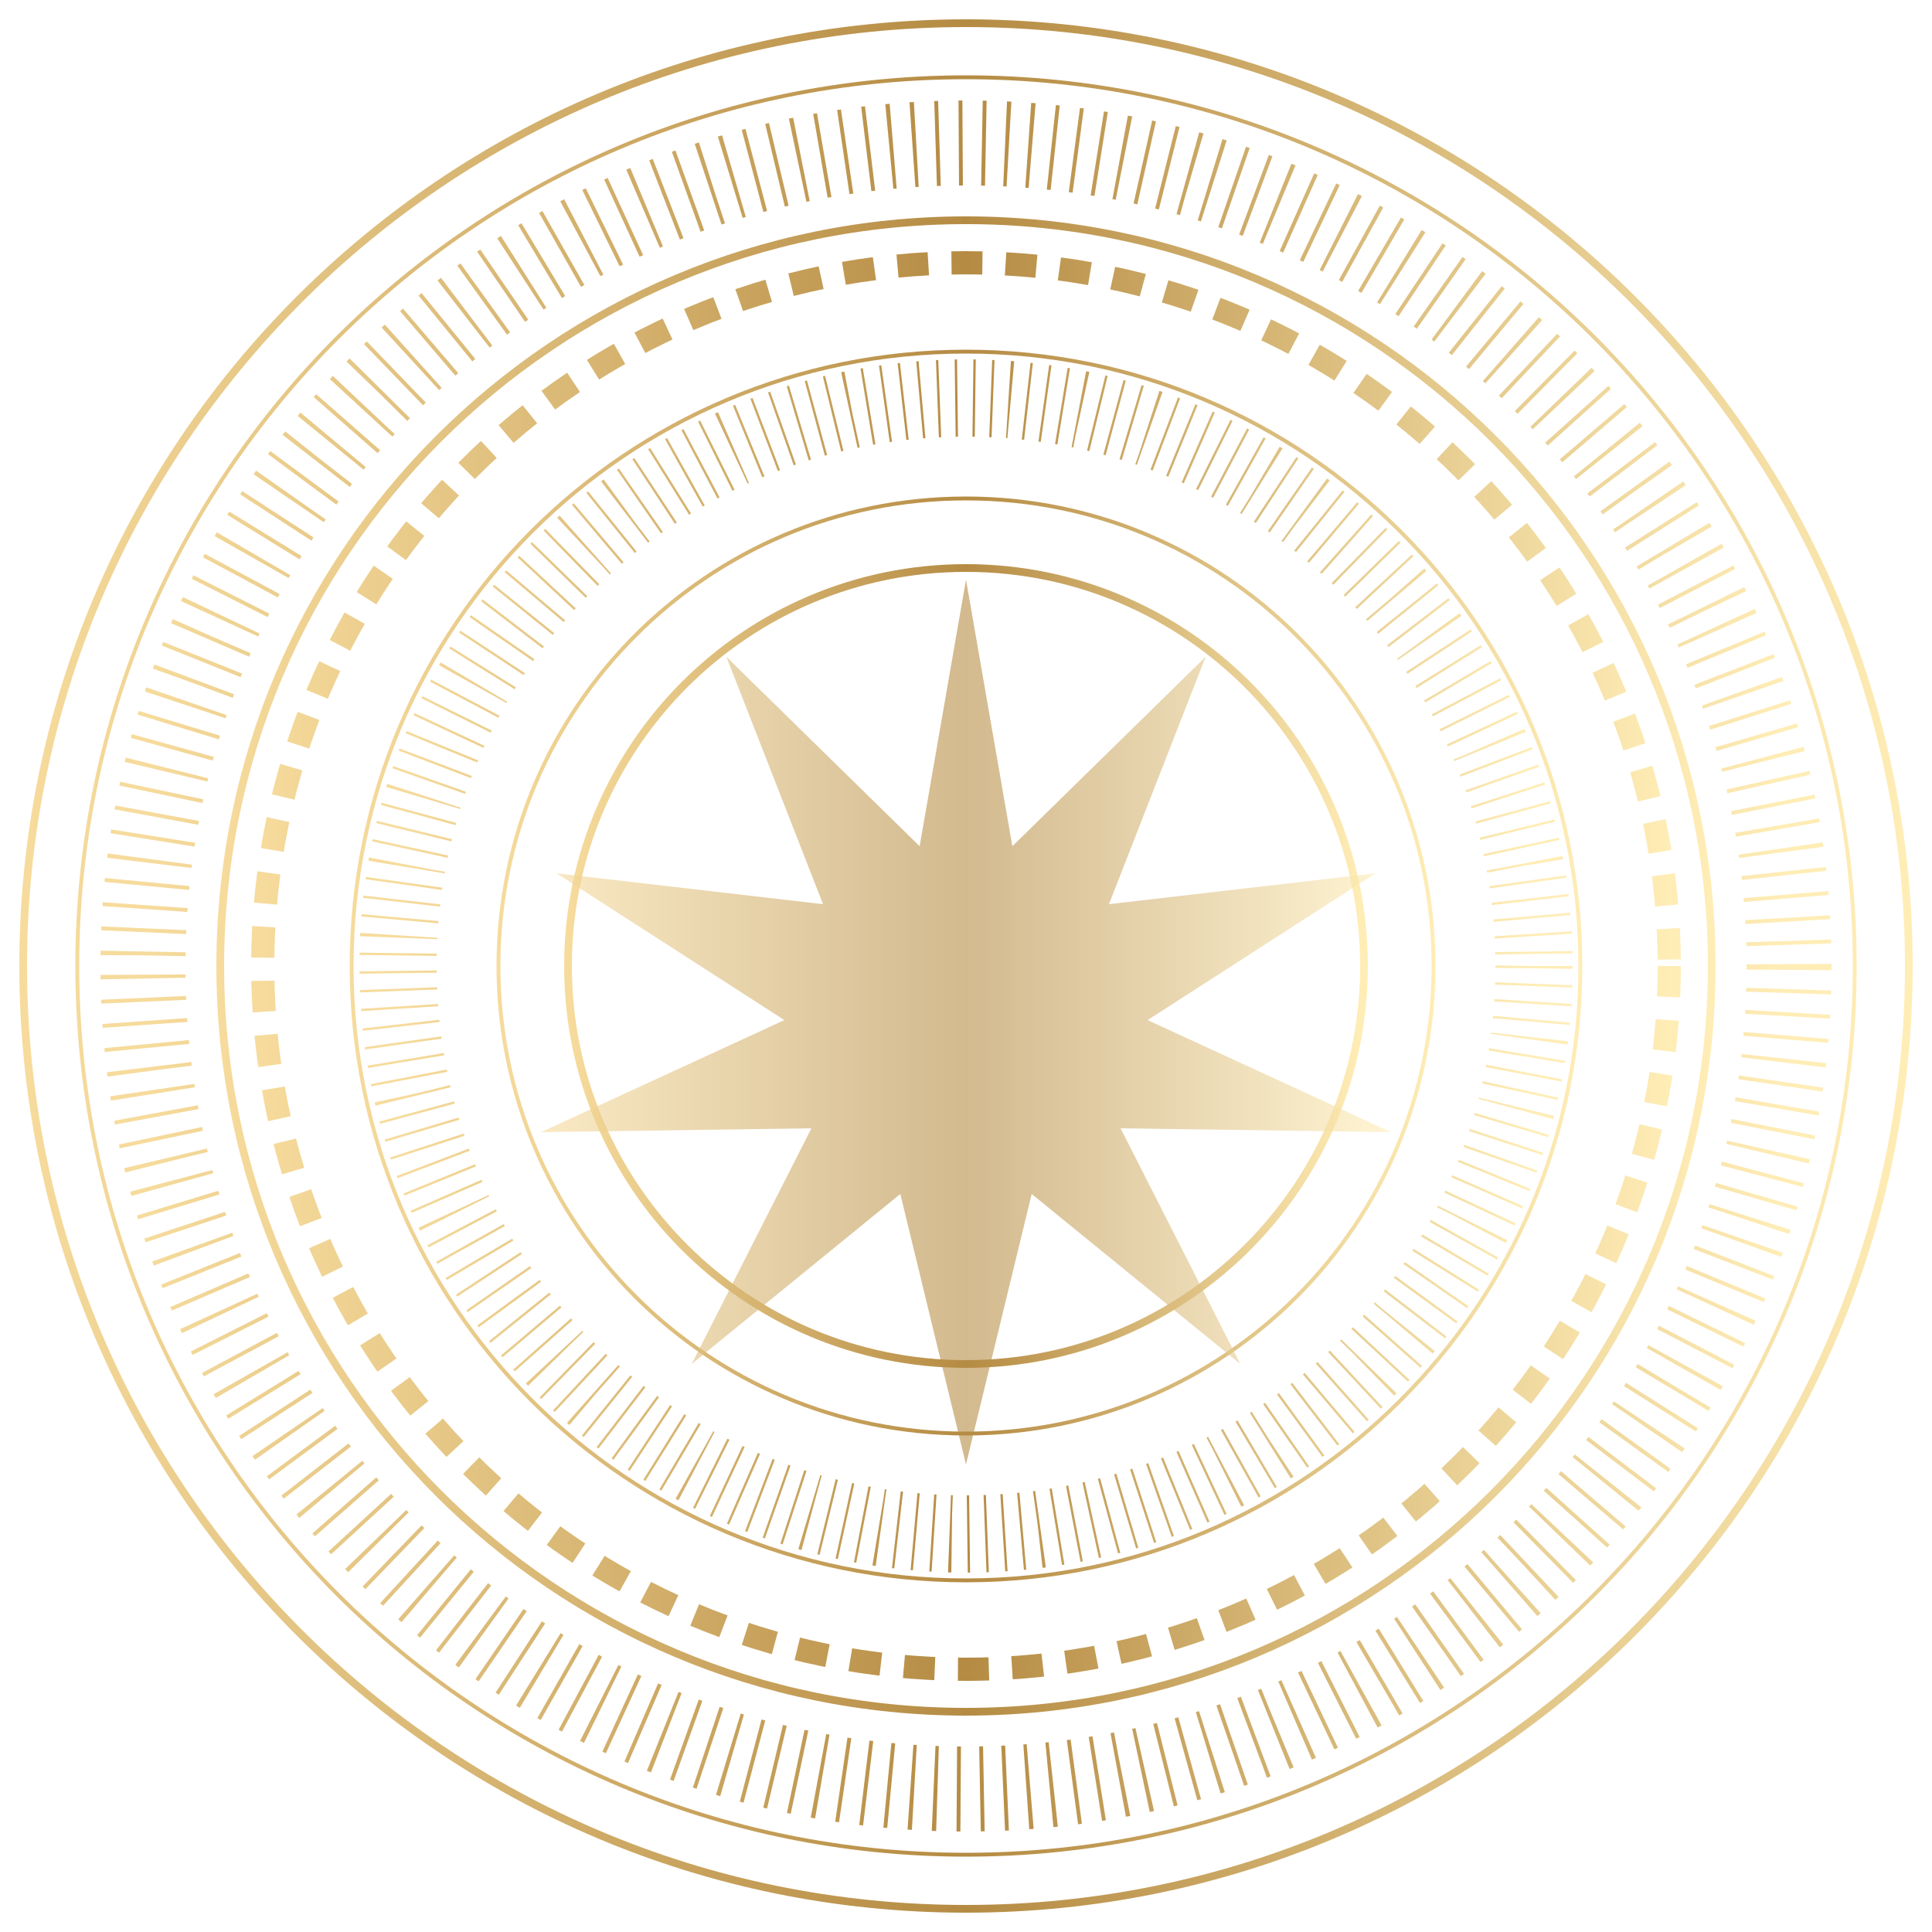
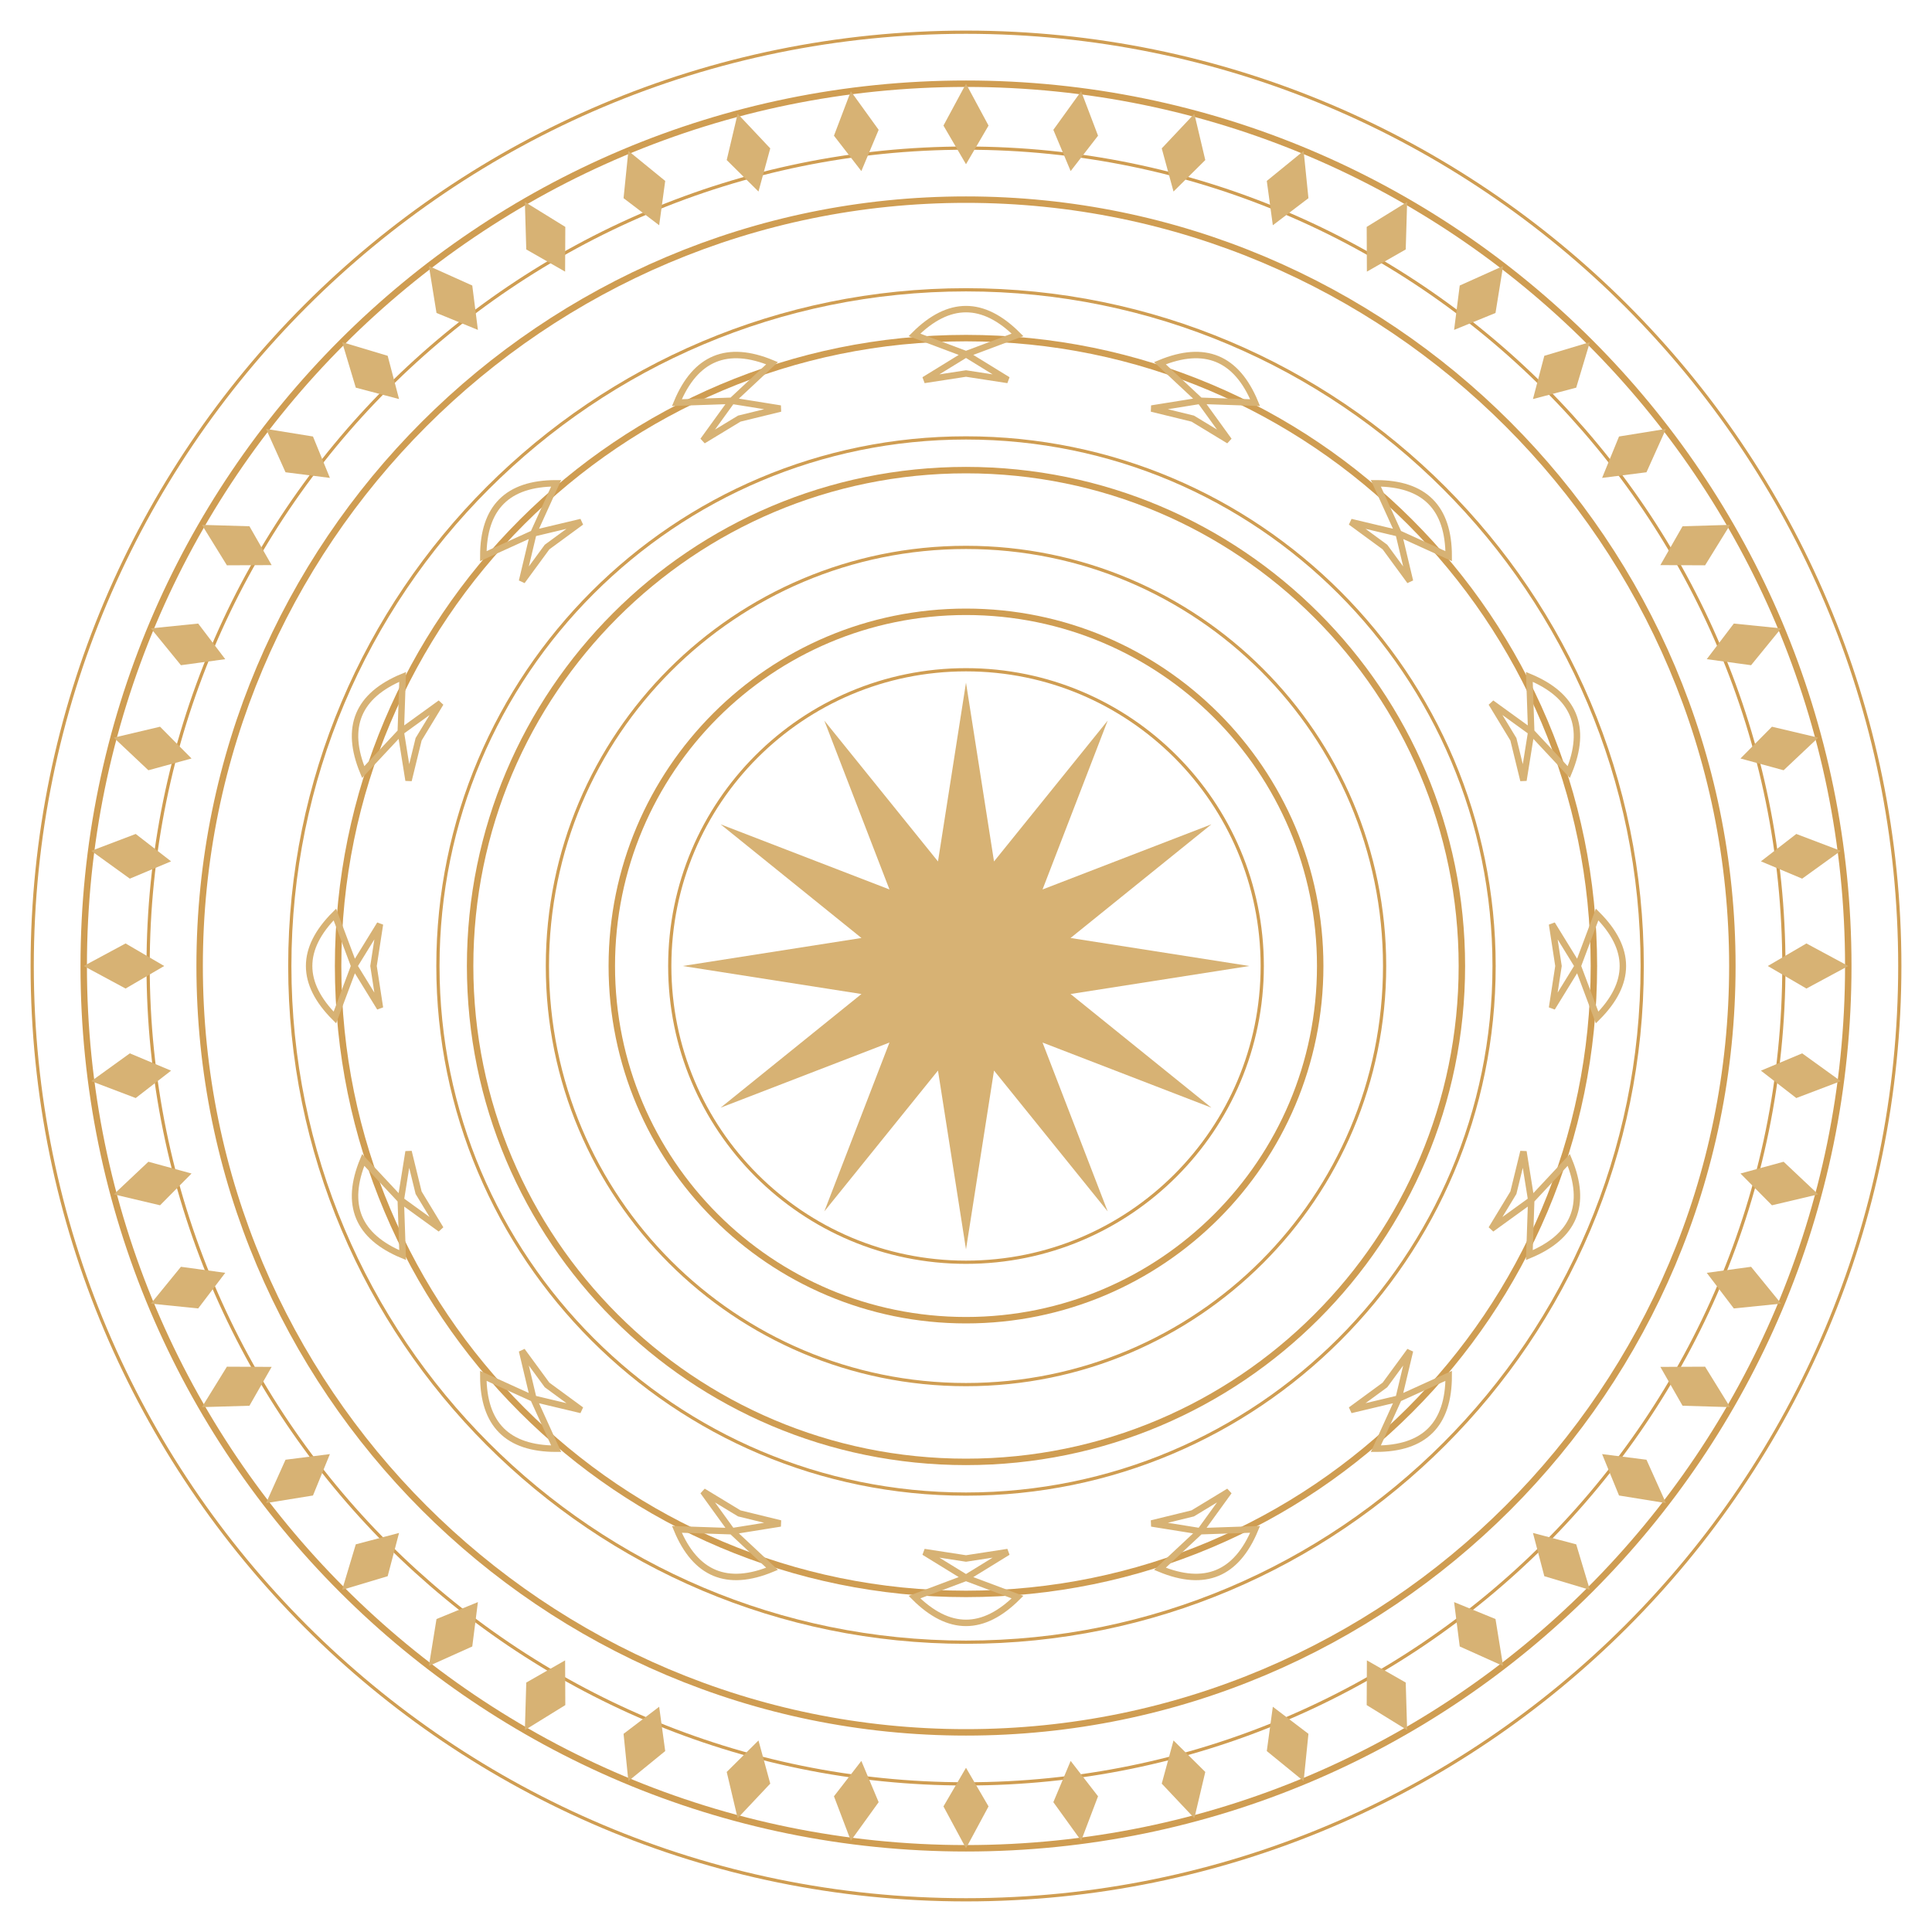
- <svg xmlns="http://www.w3.org/2000/svg" viewBox="0 0 500 500">
-   <defs>
-     <linearGradient id="g">
-       <stop stop-color="#f6db9c" />
-       <stop offset=".5" stop-color="#b58b43" />
-       <stop offset="1" stop-color="#ffedb6" />
-     </linearGradient>
-     <pattern id="p" width="12" height="12" patternUnits="userSpaceOnUse">
-       <path d="M0 6l6-5 6 5-6 5z" fill="none" stroke="#ddb76f" stroke-width=".8" />
-     </pattern>
-   </defs>
-   <g fill="none" stroke="url(#g)">
-     <circle cx="250" cy="250" r="244" stroke-width="2" />
-     <circle cx="250" cy="250" r="230" stroke-width="1" />
-     <circle cx="250" cy="250" r="213" stroke-width="22" stroke-dasharray="1 5" />
-     <circle cx="250" cy="250" r="193" stroke-width="2" />
-     <circle cx="250" cy="250" r="182" stroke-width="6" stroke-dasharray="8 6" />
-     <circle cx="250" cy="250" r="159" />
-     <circle cx="250" cy="250" r="147" stroke-width="20" stroke-dasharray=".6 4" />
-     <circle cx="250" cy="250" r="121" stroke-width="1" />
-     <circle cx="250" cy="250" r="103" stroke-width="2" />
-   </g>
-   <path fill="url(#g)" opacity=".6" d="M250 150l12 69 50-49-25 64 69-8-59 38 63 29-70-1 31 61-54-44-17 70-17-70-54 44 31-61-70 1 63-29-59-38 69 8-25-64 50 49z" />
+ <svg xmlns="http://www.w3.org/2000/svg" viewBox="0 0 600 600">
+   <circle cx="300" cy="300" r="92" fill="none" stroke="#cf9d52" stroke-width="1" />
+   <circle cx="300" cy="300" r="110" fill="none" stroke="#cf9d52" stroke-width="2" />
+   <circle cx="300" cy="300" r="130" fill="none" stroke="#cf9d52" stroke-width="1" />
+   <circle cx="300" cy="300" r="154" fill="none" stroke="#cf9d52" stroke-width="2" />
+   <circle cx="300" cy="300" r="164" fill="none" stroke="#cf9d52" stroke-width="1" />
+   <circle cx="300" cy="300" r="195" fill="none" stroke="#cf9d52" stroke-width="2" />
+   <circle cx="300" cy="300" r="210" fill="none" stroke="#cf9d52" stroke-width="1" />
+   <circle cx="300" cy="300" r="238" fill="none" stroke="#cf9d52" stroke-width="2" />
+   <circle cx="300" cy="300" r="254" fill="none" stroke="#cf9d52" stroke-width="1" />
+   <circle cx="300" cy="300" r="274" fill="none" stroke="#cf9d52" stroke-width="2" />
+   <circle cx="300" cy="300" r="290" fill="none" stroke="#cf9d52" stroke-width="1" />
+   <polygon points="300.00,212.00 308.70,267.53 344.00,223.79 323.77,276.23 376.21,256.00 332.47,291.30 388.00,300.00 332.47,308.70 376.21,344.00 323.77,323.77 344.00,376.21 308.70,332.47 300.00,388.00 291.30,332.47 256.00,376.21 276.23,323.77 223.79,344.00 267.53,308.70 212.00,300.00 267.53,291.30 223.79,256.00 276.23,276.23 256.00,223.79 291.30,267.53" fill="#d7b274" />
+   <path d="M300 26l-7 13 7 12 7-12Z" fill="#d7b274" transform="rotate(0.0 300 300)" />
+   <path d="M300 26l-7 13 7 12 7-12Z" fill="#d7b274" transform="rotate(7.5 300 300)" />
+   <path d="M300 26l-7 13 7 12 7-12Z" fill="#d7b274" transform="rotate(15.0 300 300)" />
+   <path d="M300 26l-7 13 7 12 7-12Z" fill="#d7b274" transform="rotate(22.5 300 300)" />
+   <path d="M300 26l-7 13 7 12 7-12Z" fill="#d7b274" transform="rotate(30.0 300 300)" />
+   <path d="M300 26l-7 13 7 12 7-12Z" fill="#d7b274" transform="rotate(37.5 300 300)" />
+   <path d="M300 26l-7 13 7 12 7-12Z" fill="#d7b274" transform="rotate(45.0 300 300)" />
+   <path d="M300 26l-7 13 7 12 7-12Z" fill="#d7b274" transform="rotate(52.5 300 300)" />
+   <path d="M300 26l-7 13 7 12 7-12Z" fill="#d7b274" transform="rotate(60.0 300 300)" />
+   <path d="M300 26l-7 13 7 12 7-12Z" fill="#d7b274" transform="rotate(67.5 300 300)" />
+   <path d="M300 26l-7 13 7 12 7-12Z" fill="#d7b274" transform="rotate(75.0 300 300)" />
+   <path d="M300 26l-7 13 7 12 7-12Z" fill="#d7b274" transform="rotate(82.5 300 300)" />
+   <path d="M300 26l-7 13 7 12 7-12Z" fill="#d7b274" transform="rotate(90.0 300 300)" />
+   <path d="M300 26l-7 13 7 12 7-12Z" fill="#d7b274" transform="rotate(97.5 300 300)" />
+   <path d="M300 26l-7 13 7 12 7-12Z" fill="#d7b274" transform="rotate(105.0 300 300)" />
+   <path d="M300 26l-7 13 7 12 7-12Z" fill="#d7b274" transform="rotate(112.5 300 300)" />
+   <path d="M300 26l-7 13 7 12 7-12Z" fill="#d7b274" transform="rotate(120.0 300 300)" />
+   <path d="M300 26l-7 13 7 12 7-12Z" fill="#d7b274" transform="rotate(127.5 300 300)" />
+   <path d="M300 26l-7 13 7 12 7-12Z" fill="#d7b274" transform="rotate(135.0 300 300)" />
+   <path d="M300 26l-7 13 7 12 7-12Z" fill="#d7b274" transform="rotate(142.5 300 300)" />
+   <path d="M300 26l-7 13 7 12 7-12Z" fill="#d7b274" transform="rotate(150.0 300 300)" />
+   <path d="M300 26l-7 13 7 12 7-12Z" fill="#d7b274" transform="rotate(157.5 300 300)" />
+   <path d="M300 26l-7 13 7 12 7-12Z" fill="#d7b274" transform="rotate(165.0 300 300)" />
+   <path d="M300 26l-7 13 7 12 7-12Z" fill="#d7b274" transform="rotate(172.5 300 300)" />
+   <path d="M300 26l-7 13 7 12 7-12Z" fill="#d7b274" transform="rotate(180.0 300 300)" />
+   <path d="M300 26l-7 13 7 12 7-12Z" fill="#d7b274" transform="rotate(187.5 300 300)" />
+   <path d="M300 26l-7 13 7 12 7-12Z" fill="#d7b274" transform="rotate(195.0 300 300)" />
+   <path d="M300 26l-7 13 7 12 7-12Z" fill="#d7b274" transform="rotate(202.5 300 300)" />
+   <path d="M300 26l-7 13 7 12 7-12Z" fill="#d7b274" transform="rotate(210.0 300 300)" />
+   <path d="M300 26l-7 13 7 12 7-12Z" fill="#d7b274" transform="rotate(217.5 300 300)" />
+   <path d="M300 26l-7 13 7 12 7-12Z" fill="#d7b274" transform="rotate(225.0 300 300)" />
+   <path d="M300 26l-7 13 7 12 7-12Z" fill="#d7b274" transform="rotate(232.5 300 300)" />
+   <path d="M300 26l-7 13 7 12 7-12Z" fill="#d7b274" transform="rotate(240.0 300 300)" />
+   <path d="M300 26l-7 13 7 12 7-12Z" fill="#d7b274" transform="rotate(247.5 300 300)" />
+   <path d="M300 26l-7 13 7 12 7-12Z" fill="#d7b274" transform="rotate(255.0 300 300)" />
+   <path d="M300 26l-7 13 7 12 7-12Z" fill="#d7b274" transform="rotate(262.5 300 300)" />
+   <path d="M300 26l-7 13 7 12 7-12Z" fill="#d7b274" transform="rotate(270.0 300 300)" />
+   <path d="M300 26l-7 13 7 12 7-12Z" fill="#d7b274" transform="rotate(277.5 300 300)" />
+   <path d="M300 26l-7 13 7 12 7-12Z" fill="#d7b274" transform="rotate(285.0 300 300)" />
+   <path d="M300 26l-7 13 7 12 7-12Z" fill="#d7b274" transform="rotate(292.5 300 300)" />
+   <path d="M300 26l-7 13 7 12 7-12Z" fill="#d7b274" transform="rotate(300.0 300 300)" />
+   <path d="M300 26l-7 13 7 12 7-12Z" fill="#d7b274" transform="rotate(307.5 300 300)" />
+   <path d="M300 26l-7 13 7 12 7-12Z" fill="#d7b274" transform="rotate(315.0 300 300)" />
+   <path d="M300 26l-7 13 7 12 7-12Z" fill="#d7b274" transform="rotate(322.5 300 300)" />
+   <path d="M300 26l-7 13 7 12 7-12Z" fill="#d7b274" transform="rotate(330.0 300 300)" />
+   <path d="M300 26l-7 13 7 12 7-12Z" fill="#d7b274" transform="rotate(337.5 300 300)" />
+   <path d="M300 26l-7 13 7 12 7-12Z" fill="#d7b274" transform="rotate(345.0 300 300)" />
+   <path d="M300 26l-7 13 7 12 7-12Z" fill="#d7b274" transform="rotate(352.5 300 300)" />
+   <path d="M284 104q16 -16 32 0l-16 6 13 8-13-2-13 2 13-8Z" fill="none" stroke="#d7b274" stroke-width="2" transform="rotate(0.0 300 300)" />
+   <path d="M284 104q16 -16 32 0l-16 6 13 8-13-2-13 2 13-8Z" fill="none" stroke="#d7b274" stroke-width="2" transform="rotate(22.5 300 300)" />
+   <path d="M284 104q16 -16 32 0l-16 6 13 8-13-2-13 2 13-8Z" fill="none" stroke="#d7b274" stroke-width="2" transform="rotate(45.0 300 300)" />
+   <path d="M284 104q16 -16 32 0l-16 6 13 8-13-2-13 2 13-8Z" fill="none" stroke="#d7b274" stroke-width="2" transform="rotate(67.5 300 300)" />
+   <path d="M284 104q16 -16 32 0l-16 6 13 8-13-2-13 2 13-8Z" fill="none" stroke="#d7b274" stroke-width="2" transform="rotate(90.0 300 300)" />
+   <path d="M284 104q16 -16 32 0l-16 6 13 8-13-2-13 2 13-8Z" fill="none" stroke="#d7b274" stroke-width="2" transform="rotate(112.5 300 300)" />
+   <path d="M284 104q16 -16 32 0l-16 6 13 8-13-2-13 2 13-8Z" fill="none" stroke="#d7b274" stroke-width="2" transform="rotate(135.0 300 300)" />
+   <path d="M284 104q16 -16 32 0l-16 6 13 8-13-2-13 2 13-8Z" fill="none" stroke="#d7b274" stroke-width="2" transform="rotate(157.5 300 300)" />
+   <path d="M284 104q16 -16 32 0l-16 6 13 8-13-2-13 2 13-8Z" fill="none" stroke="#d7b274" stroke-width="2" transform="rotate(180.0 300 300)" />
+   <path d="M284 104q16 -16 32 0l-16 6 13 8-13-2-13 2 13-8Z" fill="none" stroke="#d7b274" stroke-width="2" transform="rotate(202.5 300 300)" />
+   <path d="M284 104q16 -16 32 0l-16 6 13 8-13-2-13 2 13-8Z" fill="none" stroke="#d7b274" stroke-width="2" transform="rotate(225.0 300 300)" />
+   <path d="M284 104q16 -16 32 0l-16 6 13 8-13-2-13 2 13-8Z" fill="none" stroke="#d7b274" stroke-width="2" transform="rotate(247.5 300 300)" />
+   <path d="M284 104q16 -16 32 0l-16 6 13 8-13-2-13 2 13-8Z" fill="none" stroke="#d7b274" stroke-width="2" transform="rotate(270.0 300 300)" />
+   <path d="M284 104q16 -16 32 0l-16 6 13 8-13-2-13 2 13-8Z" fill="none" stroke="#d7b274" stroke-width="2" transform="rotate(292.5 300 300)" />
+   <path d="M284 104q16 -16 32 0l-16 6 13 8-13-2-13 2 13-8Z" fill="none" stroke="#d7b274" stroke-width="2" transform="rotate(315.0 300 300)" />
+   <path d="M284 104q16 -16 32 0l-16 6 13 8-13-2-13 2 13-8Z" fill="none" stroke="#d7b274" stroke-width="2" transform="rotate(337.5 300 300)" />
</svg>
